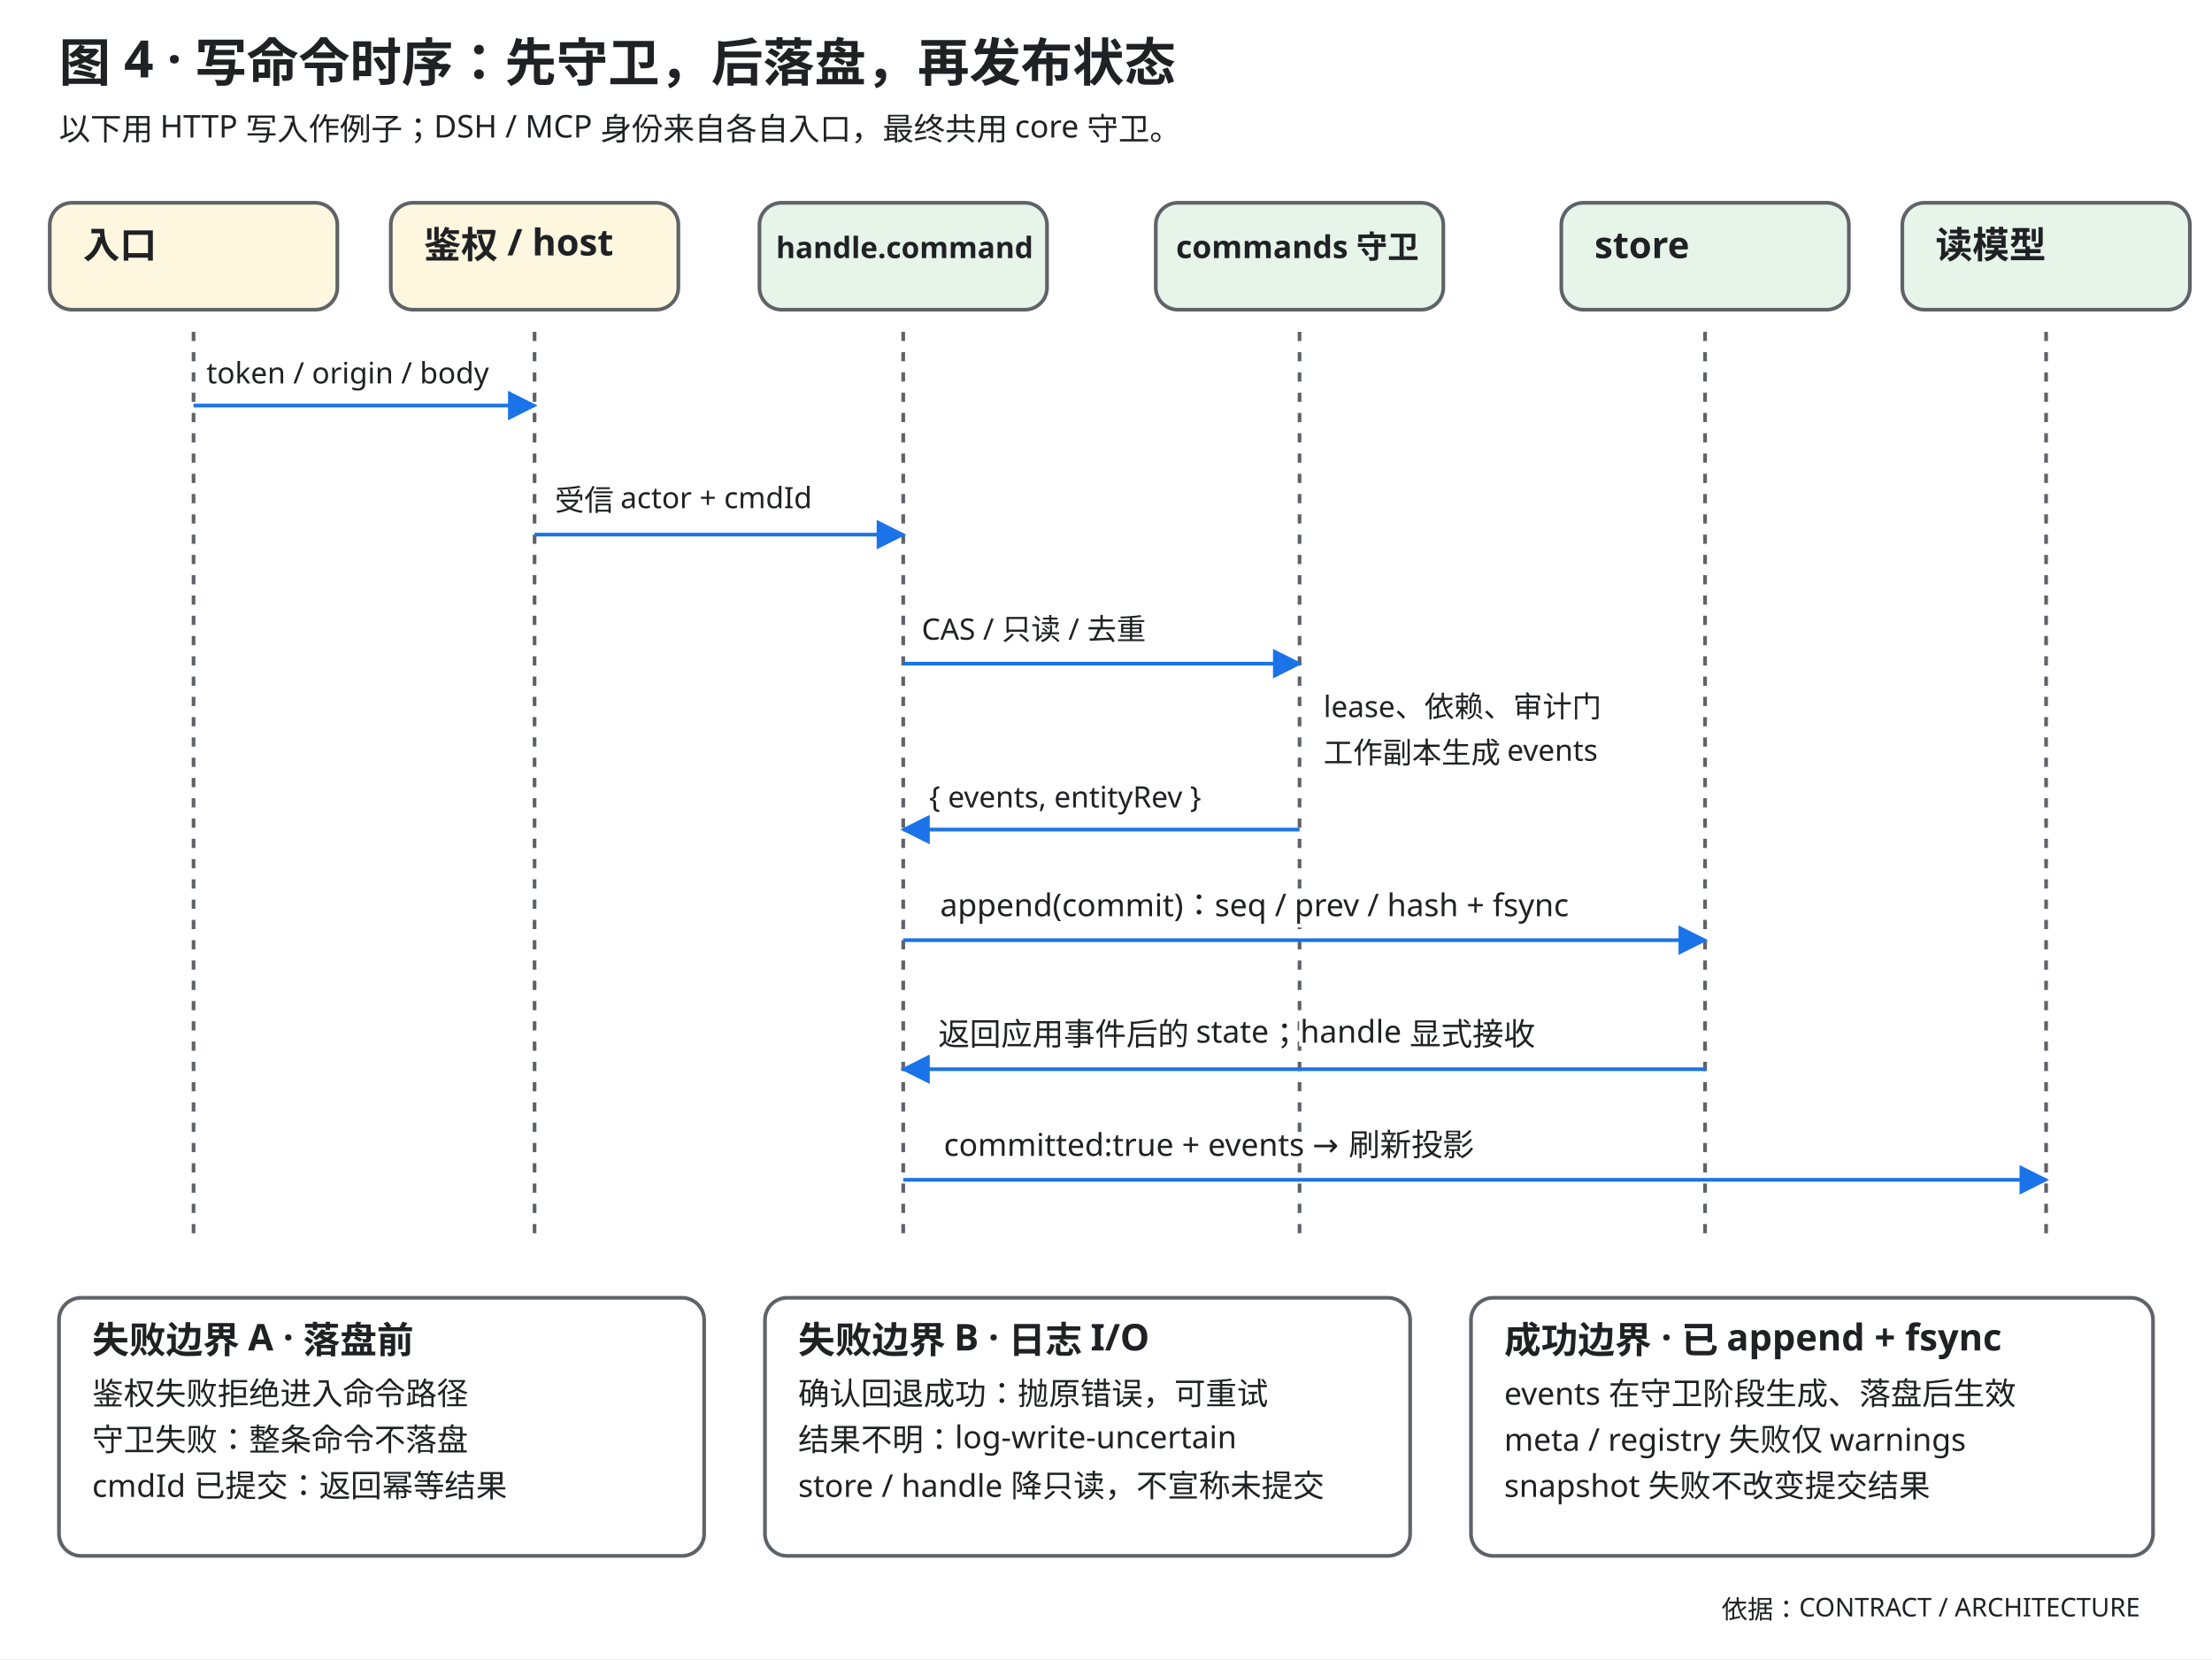
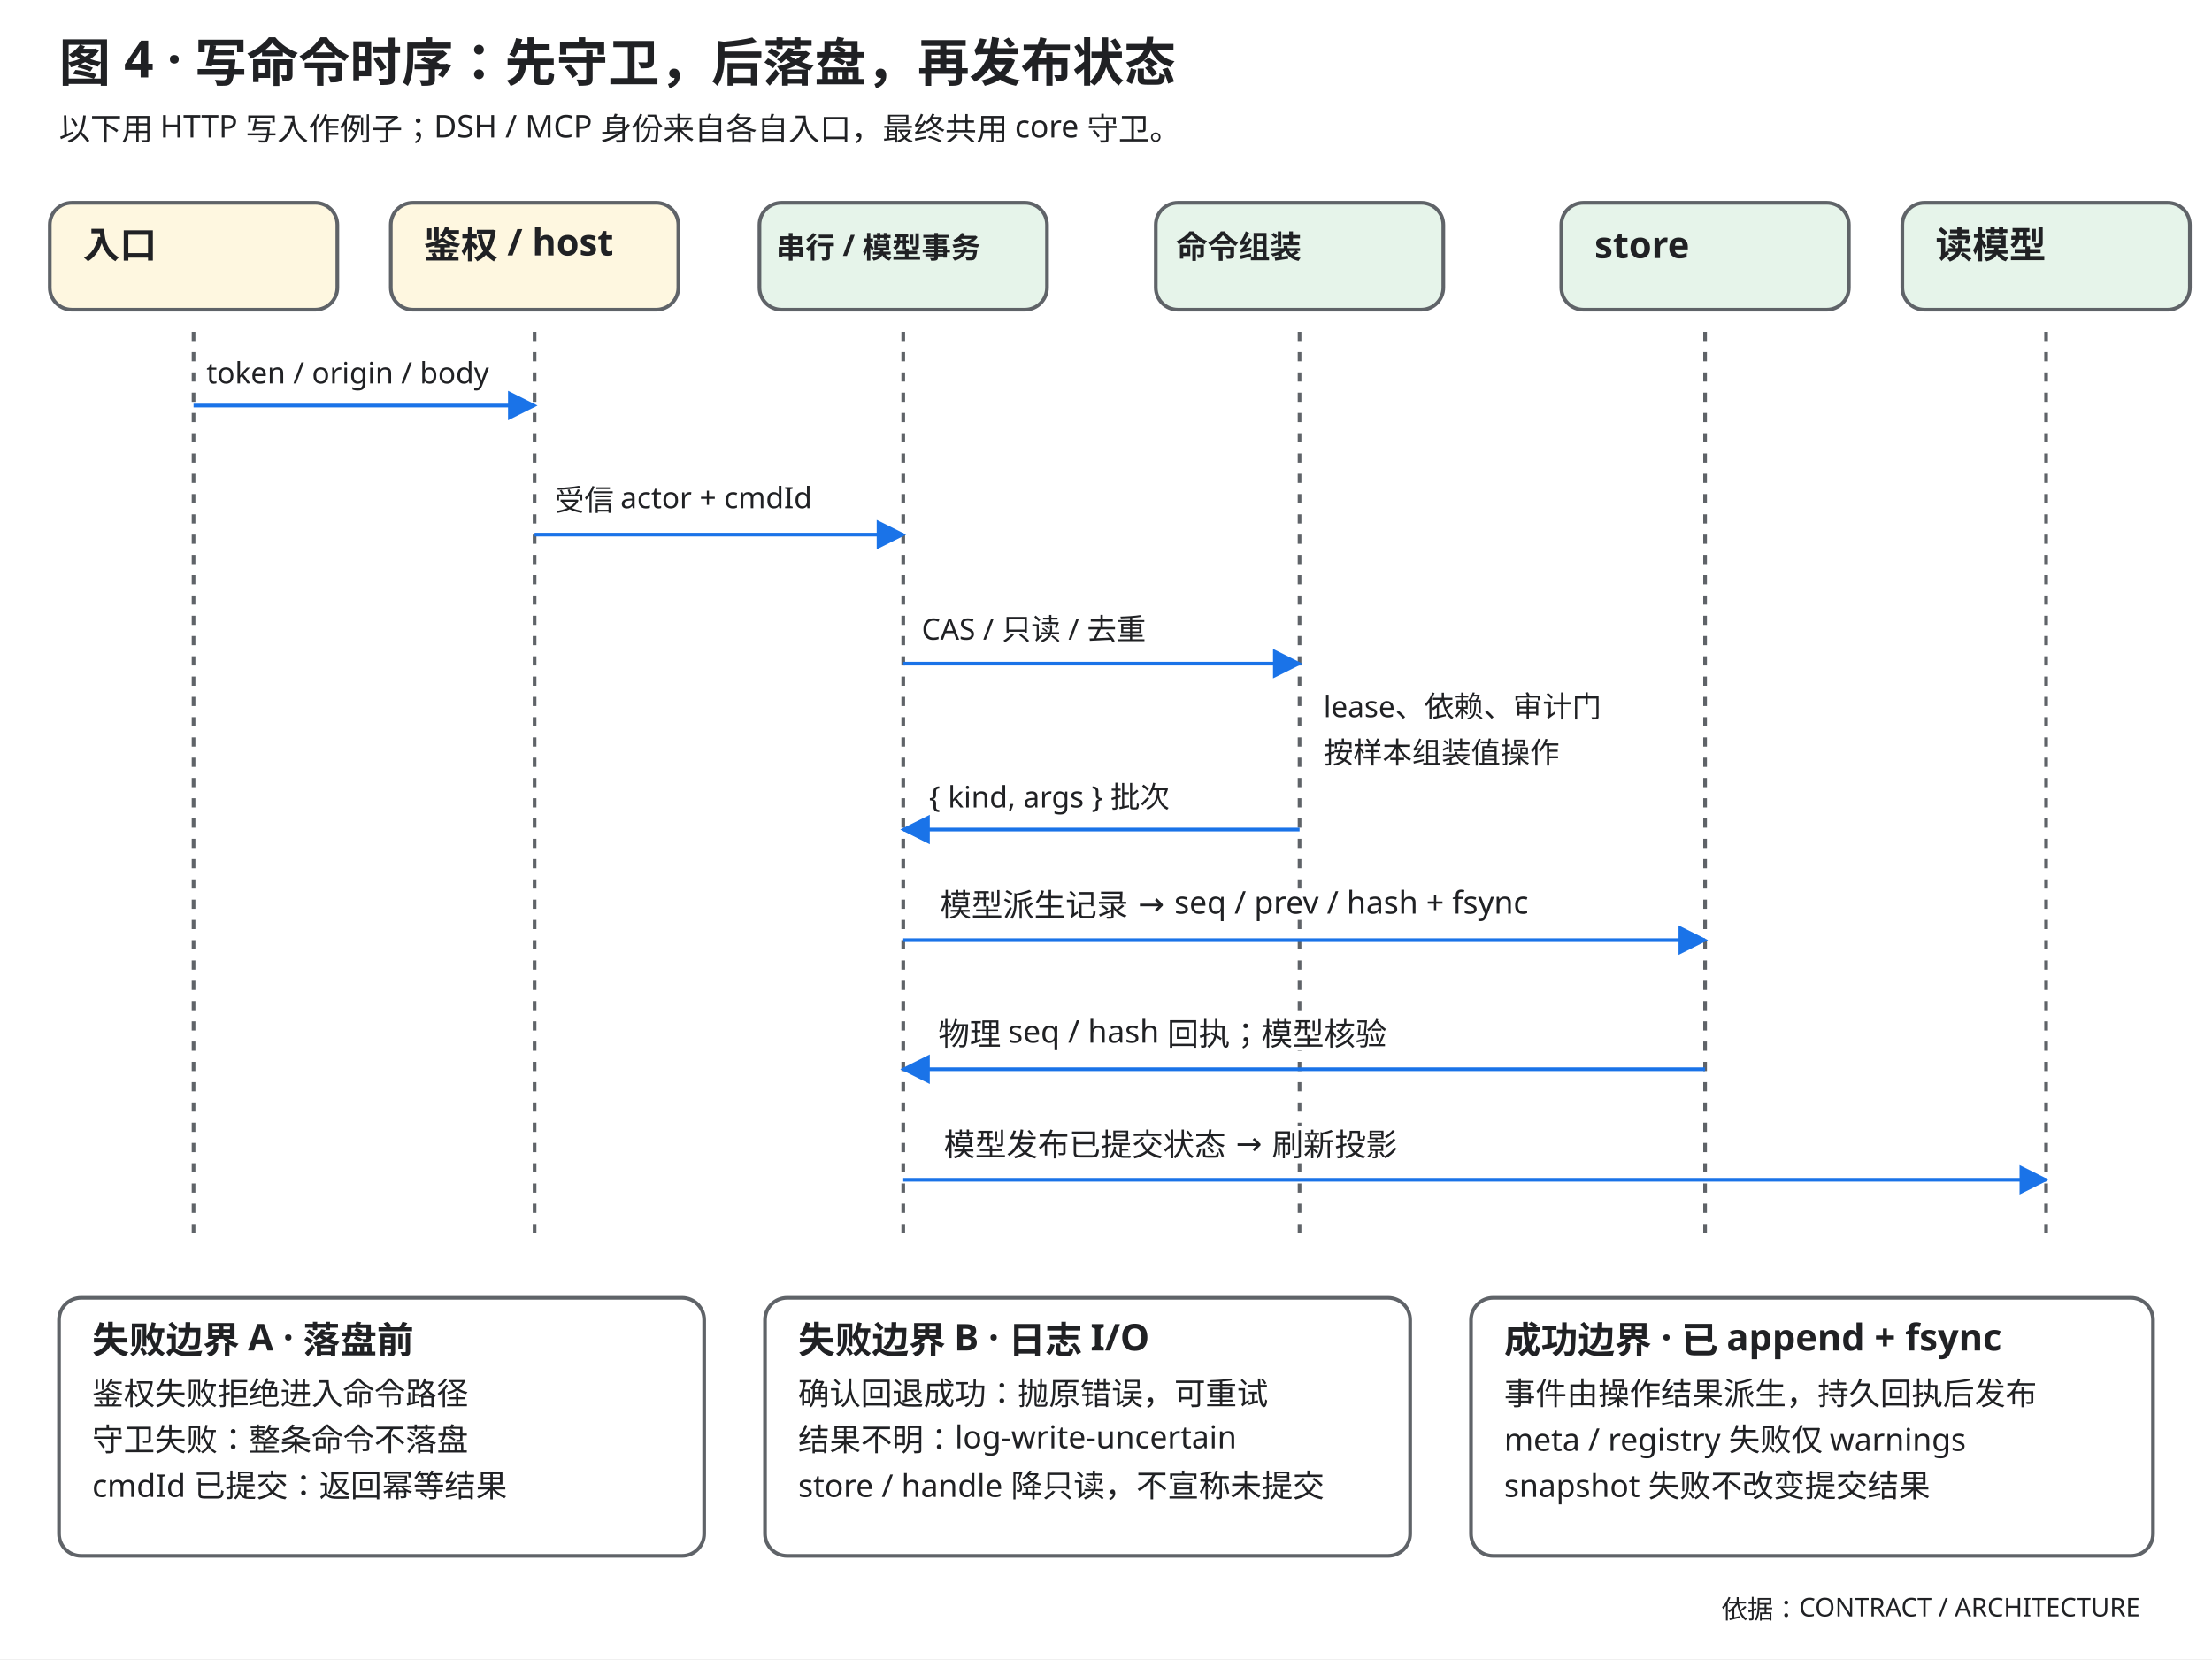
<svg xmlns="http://www.w3.org/2000/svg" width="1200" height="900" viewBox="0 0 1200 900" role="img" aria-label="command-write">
  <defs>
    <marker id="arrow" viewBox="0 0 10 10" refX="9" refY="5" markerWidth="8" markerHeight="8" orient="auto-start-reverse">
      <path d="M 0 0 L 10 5 L 0 10 z" fill="#1A73E8" />
    </marker>
  </defs>
  <rect width="1200" height="900" fill="white" />
  <g font-family="Microsoft YaHei, Noto Sans SC, Segoe UI, sans-serif" fill="#202124">
    <text x="32" y="44" font-size="28" font-weight="700">图 4 · 写命令时序：先守卫，后落盘，再发布状态</text>
    <text x="32" y="76" font-size="17">以下用 HTTP 写入作例子；DSH / MCP 身份来自各自入口，最终共用 core 守卫。</text>
    <rect x="27" y="110" width="156" height="58" rx="12" fill="#FEF7E0" stroke="#5F6368" stroke-width="2" />
    <text x="45" y="140" font-size="20" font-weight="700">入口</text>
    <line x1="105" y1="180" x2="105" y2="670" stroke="#5F6368" stroke-width="2" stroke-dasharray="5 6" />
    <rect x="212" y="110" width="156" height="58" rx="12" fill="#FEF7E0" stroke="#5F6368" stroke-width="2" />
    <text x="230" y="140" font-size="20" font-weight="700">鉴权 / host</text>
    <line x1="290" y1="180" x2="290" y2="670" stroke="#5F6368" stroke-width="2" stroke-dasharray="5 6" />
    <rect x="412" y="110" width="156" height="58" rx="12" fill="#E6F4EA" stroke="#5F6368" stroke-width="2" />
-     <text x="421" y="140" font-size="16" font-weight="700">handle.command</text>
+     <text x="421" y="140" font-size="16" font-weight="700">串行 / 模型事务</text>
    <line x1="490" y1="180" x2="490" y2="670" stroke="#5F6368" stroke-width="2" stroke-dasharray="5 6" />
    <rect x="627" y="110" width="156" height="58" rx="12" fill="#E6F4EA" stroke="#5F6368" stroke-width="2" />
-     <text x="638" y="140" font-size="17" font-weight="700">commands 守卫</text>
+     <text x="638" y="140" font-size="17" font-weight="700">命令组装</text>
    <line x1="705" y1="180" x2="705" y2="670" stroke="#5F6368" stroke-width="2" stroke-dasharray="5 6" />
    <rect x="847" y="110" width="156" height="58" rx="12" fill="#E6F4EA" stroke="#5F6368" stroke-width="2" />
    <text x="865" y="140" font-size="20" font-weight="700">store</text>
    <line x1="925" y1="180" x2="925" y2="670" stroke="#5F6368" stroke-width="2" stroke-dasharray="5 6" />
    <rect x="1032" y="110" width="156" height="58" rx="12" fill="#E6F4EA" stroke="#5F6368" stroke-width="2" />
    <text x="1050" y="140" font-size="20" font-weight="700">读模型</text>
    <line x1="1110" y1="180" x2="1110" y2="670" stroke="#5F6368" stroke-width="2" stroke-dasharray="5 6" />
    <path d="M 105 220 H 290" fill="none" stroke="#1A73E8" stroke-width="2" marker-end="url(#arrow)" />
    <text x="112" y="208" font-size="16">token / origin / body</text>
    <path d="M 290 290 H 490" fill="none" stroke="#1A73E8" stroke-width="2" marker-end="url(#arrow)" />
    <text x="301" y="277" font-size="16">受信 actor + cmdId</text>
    <path d="M 490 360 H 705" fill="none" stroke="#1A73E8" stroke-width="2" marker-end="url(#arrow)" />
    <text x="500" y="347" font-size="16">CAS / 只读 / 去重</text>
    <text x="718" y="389" font-size="16">lease、依赖、审计门</text>
-     <text x="718" y="414" font-size="16">工作副本生成 events</text>
+     <text x="718" y="414" font-size="16">按样本组装值操作</text>
    <path d="M 705 450 H 490" fill="none" stroke="#1A73E8" stroke-width="2" marker-end="url(#arrow)" />
-     <text x="504" y="438" font-size="16">{ events, entityRev }</text>
+     <text x="504" y="438" font-size="16">{ kind, args } 批次</text>
    <path d="M 490 510 H 925" fill="none" stroke="#1A73E8" stroke-width="2" marker-end="url(#arrow)" />
-     <text x="510" y="497" font-size="17" paint-order="stroke" stroke="white" stroke-width="4">append(commit)：seq / prev / hash + fsync</text>
+     <text x="510" y="497" font-size="17" paint-order="stroke" stroke="white" stroke-width="4">模型派生记录 → seq / prev / hash + fsync</text>
    <path d="M 925 580 H 490" fill="none" stroke="#1A73E8" stroke-width="2" marker-end="url(#arrow)" />
-     <text x="509" y="567" font-size="17" paint-order="stroke" stroke="white" stroke-width="4">返回应用事件后的 state；handle 显式接收</text>
+     <text x="509" y="567" font-size="17" paint-order="stroke" stroke="white" stroke-width="4">物理 seq / hash 回执；模型核验</text>
    <path d="M 490 640 H 1110" fill="none" stroke="#1A73E8" stroke-width="2" marker-end="url(#arrow)" />
-     <text x="512" y="627" font-size="17" paint-order="stroke" stroke="white" stroke-width="4">committed:true + events → 刷新投影</text>
+     <text x="512" y="627" font-size="17" paint-order="stroke" stroke="white" stroke-width="4">模型发布已提交状态 → 刷新投影</text>
    <rect x="32" y="704" width="350" height="140" rx="12" fill="white" stroke="#5F6368" stroke-width="2" />
    <text x="50" y="734" font-size="20" font-weight="700">失败边界 A · 落盘前</text>
    <text x="50" y="762" font-size="17">鉴权失败拒绝进入命令路径</text>
    <text x="50" y="787" font-size="17">守卫失败：整条命令不落盘</text>
    <text x="50" y="812" font-size="17">cmdId 已提交：返回幂等结果</text>
    <rect x="415" y="704" width="350" height="140" rx="12" fill="white" stroke="#5F6368" stroke-width="2" />
    <text x="433" y="734" font-size="20" font-weight="700">失败边界 B · 日志 I/O</text>
    <text x="433" y="762" font-size="17">确认回退成功：抛原错误，可重试</text>
    <text x="433" y="787" font-size="17">结果不明：log-write-uncertain</text>
    <text x="433" y="812" font-size="17">store / handle 降只读，不宣称未提交</text>
    <rect x="798" y="704" width="370" height="140" rx="12" fill="white" stroke="#5F6368" stroke-width="2" />
    <text x="816" y="734" font-size="20" font-weight="700">成功边界 · 已 append + fsync</text>
-     <text x="816" y="762" font-size="17">events 在守卫阶段生成、落盘后生效</text>
+     <text x="816" y="762" font-size="17">事件由操作结果派生，持久回执后发布</text>
    <text x="816" y="787" font-size="17">meta / registry 失败仅 warnings</text>
    <text x="816" y="812" font-size="17">snapshot 失败不改变提交结果</text>
    <text x="934" y="878" font-size="14">依据：CONTRACT / ARCHITECTURE</text>
  </g>
</svg>
